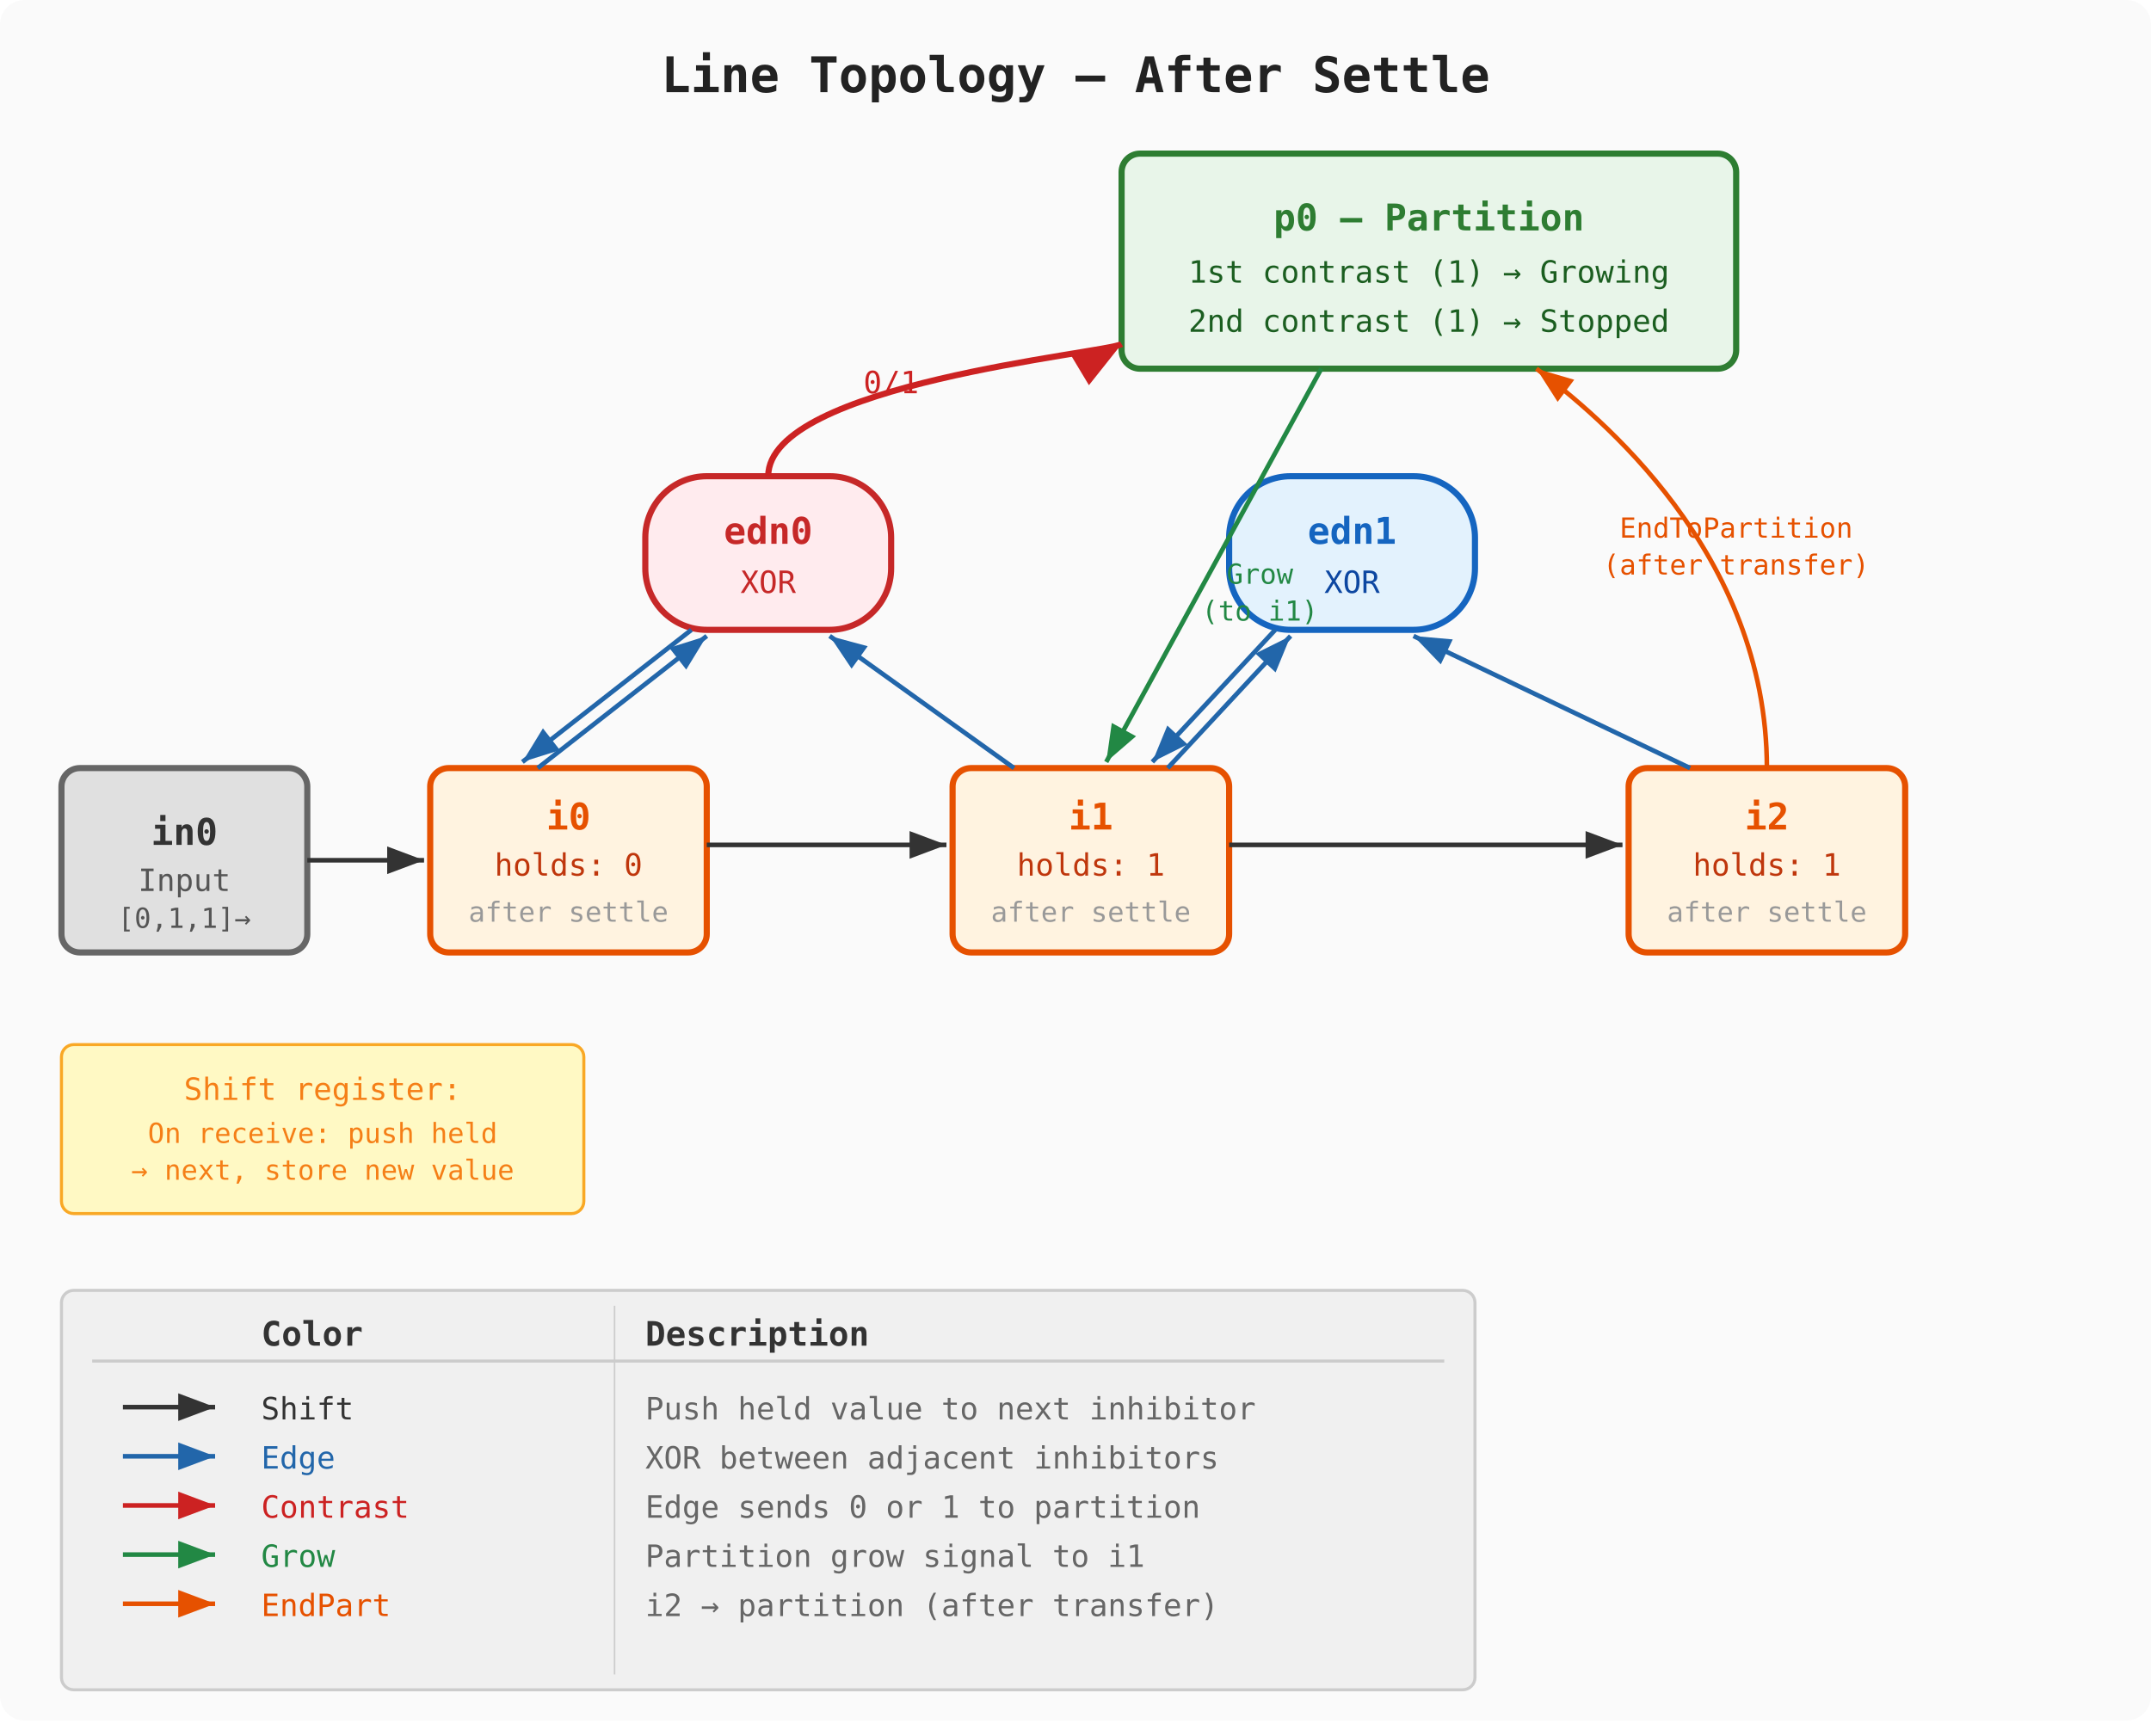
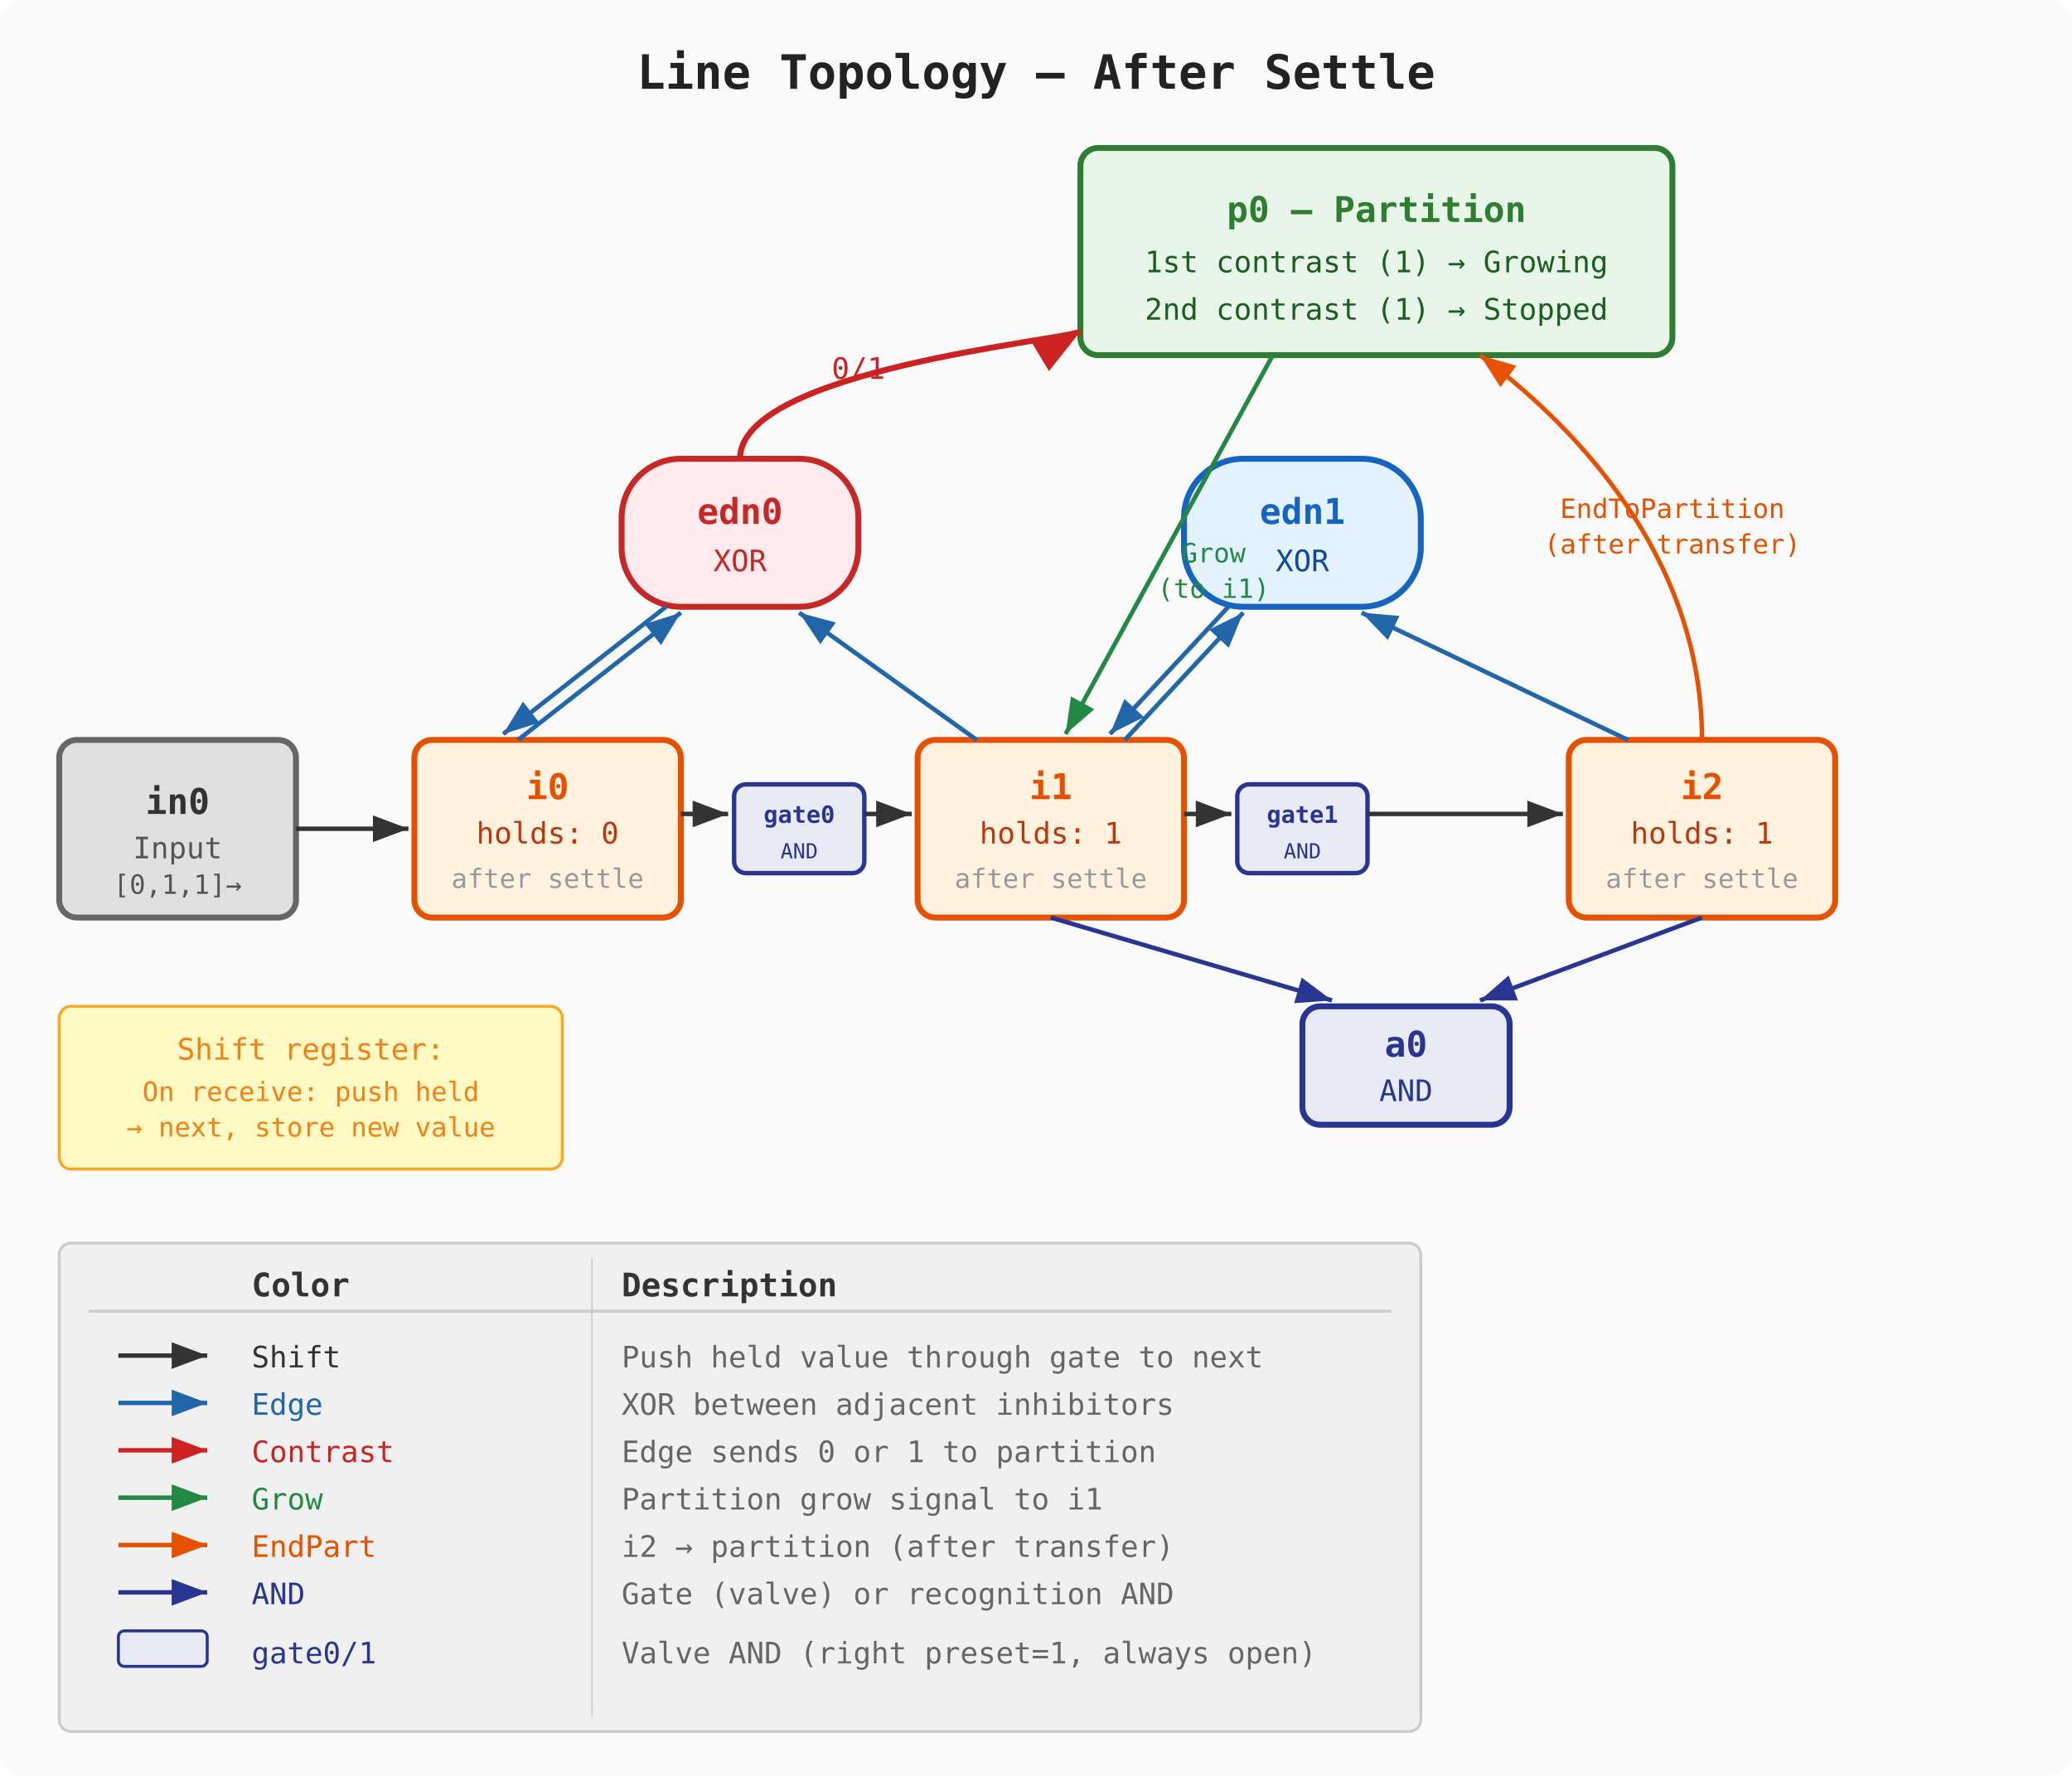
- <svg xmlns="http://www.w3.org/2000/svg" viewBox="0 0 700 565" font-family="monospace" font-size="12">
+ <svg xmlns="http://www.w3.org/2000/svg" viewBox="0 0 700 600" font-family="monospace" font-size="12">
  <defs>
    <marker id="arrow" markerWidth="8" markerHeight="6" refX="8" refY="3" orient="auto">
      <path d="M0,0 L8,3 L0,6" fill="#333" />
    </marker>
    <marker id="arrow-blue" markerWidth="8" markerHeight="6" refX="8" refY="3" orient="auto">
      <path d="M0,0 L8,3 L0,6" fill="#2266aa" />
    </marker>
    <marker id="arrow-green" markerWidth="8" markerHeight="6" refX="8" refY="3" orient="auto">
      <path d="M0,0 L8,3 L0,6" fill="#228844" />
    </marker>
    <marker id="arrow-red" markerWidth="8" markerHeight="6" refX="8" refY="3" orient="auto">
      <path d="M0,0 L8,3 L0,6" fill="#cc2222" />
    </marker>
    <marker id="arrow-orange" markerWidth="8" markerHeight="6" refX="8" refY="3" orient="auto">
      <path d="M0,0 L8,3 L0,6" fill="#e65100" />
    </marker>
+     <marker id="arrow-indigo" markerWidth="8" markerHeight="6" refX="8" refY="3" orient="auto">
+       <path d="M0,0 L8,3 L0,6" fill="#283593" />
+     </marker>
  </defs>
-   <rect width="700" height="560" fill="#fafafa" rx="8" />
+   <rect width="700" height="600" fill="#fafafa" rx="8" />
  <text x="350" y="30" text-anchor="middle" font-size="16" font-weight="bold" fill="#222">Line Topology — After Settle</text>
  <rect x="365" y="50" width="200" height="70" fill="#e8f5e9" stroke="#2e7d32" rx="6" stroke-width="2" />
  <text x="465" y="75" text-anchor="middle" font-weight="bold" fill="#2e7d32">p0 — Partition</text>
  <text x="465" y="92" text-anchor="middle" font-size="10" fill="#1b5e20">1st contrast (1) → Growing</text>
  <text x="465" y="108" text-anchor="middle" font-size="10" fill="#1b5e20">2nd contrast (1) → Stopped</text>
  <rect x="210" y="155" width="80" height="50" fill="#ffebee" stroke="#c62828" rx="20" stroke-width="2" />
  <text x="250" y="177" text-anchor="middle" font-weight="bold" fill="#c62828">edn0</text>
  <text x="250" y="193" text-anchor="middle" font-size="10" fill="#c62828">XOR</text>
  <rect x="400" y="155" width="80" height="50" fill="#e3f2fd" stroke="#1565c0" rx="20" stroke-width="2" />
  <text x="440" y="177" text-anchor="middle" font-weight="bold" fill="#1565c0">edn1</text>
  <text x="440" y="193" text-anchor="middle" font-size="10" fill="#0d47a1">XOR</text>
+   <rect x="440" y="340" width="70" height="40" fill="#e8eaf6" stroke="#283593" rx="6" stroke-width="2" />
+   <text x="475" y="357" text-anchor="middle" font-weight="bold" fill="#283593">a0</text>
+   <text x="475" y="372" text-anchor="middle" font-size="10" fill="#283593">AND</text>
  <rect x="20" y="250" width="80" height="60" fill="#e0e0e0" stroke="#666" rx="6" stroke-width="2" />
  <text x="60" y="275" text-anchor="middle" font-weight="bold" fill="#333">in0</text>
  <text x="60" y="290" text-anchor="middle" font-size="10" fill="#555">Input</text>
  <text x="60" y="302" text-anchor="middle" font-size="9" fill="#555">[0,1,1]→</text>
  <rect x="140" y="250" width="90" height="60" fill="#fff3e0" stroke="#e65100" rx="6" stroke-width="2" />
  <text x="185" y="270" text-anchor="middle" font-weight="bold" fill="#e65100">i0</text>
  <text x="185" y="285" text-anchor="middle" font-size="10" fill="#bf360c">holds: 0</text>
  <text x="185" y="300" text-anchor="middle" font-size="9" fill="#999">after settle</text>
+   <rect x="248" y="265" width="44" height="30" fill="#e8eaf6" stroke="#283593" rx="4" stroke-width="1.5" />
+   <text x="270" y="278" text-anchor="middle" font-size="8" font-weight="bold" fill="#283593">gate0</text>
+   <text x="270" y="290" text-anchor="middle" font-size="7" fill="#283593">AND</text>
  <rect x="310" y="250" width="90" height="60" fill="#fff3e0" stroke="#e65100" rx="6" stroke-width="2" />
  <text x="355" y="270" text-anchor="middle" font-weight="bold" fill="#e65100">i1</text>
  <text x="355" y="285" text-anchor="middle" font-size="10" fill="#bf360c">holds: 1</text>
  <text x="355" y="300" text-anchor="middle" font-size="9" fill="#999">after settle</text>
+   <rect x="418" y="265" width="44" height="30" fill="#e8eaf6" stroke="#283593" rx="4" stroke-width="1.5" />
+   <text x="440" y="278" text-anchor="middle" font-size="8" font-weight="bold" fill="#283593">gate1</text>
+   <text x="440" y="290" text-anchor="middle" font-size="7" fill="#283593">AND</text>
  <rect x="530" y="250" width="90" height="60" fill="#fff3e0" stroke="#e65100" rx="6" stroke-width="2" />
  <text x="575" y="270" text-anchor="middle" font-weight="bold" fill="#e65100">i2</text>
  <text x="575" y="285" text-anchor="middle" font-size="10" fill="#bf360c">holds: 1</text>
  <text x="575" y="300" text-anchor="middle" font-size="9" fill="#999">after settle</text>
  <line x1="100" y1="280" x2="138" y2="280" stroke="#333" stroke-width="1.5" marker-end="url(#arrow)" />
-   <line x1="230" y1="275" x2="308" y2="275" stroke="#333" stroke-width="1.5" marker-end="url(#arrow)" />
-   <line x1="400" y1="275" x2="528" y2="275" stroke="#333" stroke-width="1.5" marker-end="url(#arrow)" />
+   <line x1="230" y1="275" x2="246" y2="275" stroke="#333" stroke-width="1.5" marker-end="url(#arrow)" />
+   <line x1="292" y1="275" x2="308" y2="275" stroke="#333" stroke-width="1.5" marker-end="url(#arrow)" />
+   <line x1="400" y1="275" x2="416" y2="275" stroke="#333" stroke-width="1.5" marker-end="url(#arrow)" />
+   <line x1="462" y1="275" x2="528" y2="275" stroke="#333" stroke-width="1.5" marker-end="url(#arrow)" />
  <line x1="175" y1="250" x2="230" y2="207" stroke="#2266aa" stroke-width="1.5" marker-end="url(#arrow-blue)" />
  <line x1="225" y1="205" x2="170" y2="248" stroke="#2266aa" stroke-width="1.5" marker-end="url(#arrow-blue)" />
  <line x1="330" y1="250" x2="270" y2="207" stroke="#2266aa" stroke-width="1.5" marker-end="url(#arrow-blue)" />
  <line x1="380" y1="250" x2="420" y2="207" stroke="#2266aa" stroke-width="1.5" marker-end="url(#arrow-blue)" />
  <line x1="415" y1="205" x2="375" y2="248" stroke="#2266aa" stroke-width="1.5" marker-end="url(#arrow-blue)" />
  <line x1="550" y1="250" x2="460" y2="207" stroke="#2266aa" stroke-width="1.5" marker-end="url(#arrow-blue)" />
  <path d="M 250 155 C 250 125, 360 115, 365 112" fill="none" stroke="#cc2222" stroke-width="2" marker-end="url(#arrow-red)" />
  <text x="290" y="128" text-anchor="middle" font-size="10" fill="#cc2222">0/1</text>
  <line x1="430" y1="120" x2="360" y2="248" stroke="#228844" stroke-width="1.5" marker-end="url(#arrow-green)" />
  <text x="410" y="190" text-anchor="middle" font-size="9" fill="#228844">Grow</text>
  <text x="410" y="202" text-anchor="middle" font-size="9" fill="#228844">(to i1)</text>
  <path d="M 575 250 C 575 180, 520 135, 500 120" fill="none" stroke="#e65100" stroke-width="1.5" marker-end="url(#arrow-orange)" />
  <text x="565" y="175" text-anchor="middle" font-size="9" fill="#e65100">EndToPartition</text>
  <text x="565" y="187" text-anchor="middle" font-size="9" fill="#e65100">(after transfer)</text>
+   <line x1="355" y1="310" x2="450" y2="338" stroke="#283593" stroke-width="1.5" marker-end="url(#arrow-indigo)" />
+   <line x1="575" y1="310" x2="500" y2="338" stroke="#283593" stroke-width="1.5" marker-end="url(#arrow-indigo)" />
  <rect x="20" y="340" width="170" height="55" fill="#fff9c4" stroke="#f9a825" rx="4" />
  <text x="105" y="358" text-anchor="middle" font-size="10" fill="#f57f17">Shift register:</text>
  <text x="105" y="372" text-anchor="middle" font-size="9" fill="#f57f17">On receive: push held</text>
  <text x="105" y="384" text-anchor="middle" font-size="9" fill="#f57f17">→ next, store new value</text>
-   <rect x="20" y="420" width="460" height="130" fill="#f0f0f0" rx="4" stroke="#ccc" />
+   <rect x="20" y="420" width="460" height="165" fill="#f0f0f0" rx="4" stroke="#ccc" />
  <text x="85" y="438" text-anchor="start" font-weight="bold" fill="#333" font-size="11">Color</text>
  <text x="210" y="438" text-anchor="start" font-weight="bold" fill="#333" font-size="11">Description</text>
  <line x1="30" y1="443" x2="470" y2="443" stroke="#ccc" stroke-width="1" />
-   <line x1="200" y1="425" x2="200" y2="545" stroke="#ccc" stroke-width="0.5" />
+   <line x1="200" y1="425" x2="200" y2="580" stroke="#ccc" stroke-width="0.5" />
  <line x1="40" y1="458" x2="70" y2="458" stroke="#333" stroke-width="1.5" marker-end="url(#arrow)" />
  <text x="85" y="462" text-anchor="start" fill="#333" font-size="10">Shift</text>
-   <text x="210" y="462" text-anchor="start" fill="#666" font-size="10">Push held value to next inhibitor</text>
+   <text x="210" y="462" text-anchor="start" fill="#666" font-size="10">Push held value through gate to next</text>
  <line x1="40" y1="474" x2="70" y2="474" stroke="#2266aa" stroke-width="1.5" marker-end="url(#arrow-blue)" />
  <text x="85" y="478" text-anchor="start" fill="#2266aa" font-size="10">Edge</text>
  <text x="210" y="478" text-anchor="start" fill="#666" font-size="10">XOR between adjacent inhibitors</text>
  <line x1="40" y1="490" x2="70" y2="490" stroke="#cc2222" stroke-width="1.5" marker-end="url(#arrow-red)" />
  <text x="85" y="494" text-anchor="start" fill="#cc2222" font-size="10">Contrast</text>
  <text x="210" y="494" text-anchor="start" fill="#666" font-size="10">Edge sends 0 or 1 to partition</text>
  <line x1="40" y1="506" x2="70" y2="506" stroke="#228844" stroke-width="1.5" marker-end="url(#arrow-green)" />
  <text x="85" y="510" text-anchor="start" fill="#228844" font-size="10">Grow</text>
  <text x="210" y="510" text-anchor="start" fill="#666" font-size="10">Partition grow signal to i1</text>
  <line x1="40" y1="522" x2="70" y2="522" stroke="#e65100" stroke-width="1.5" marker-end="url(#arrow-orange)" />
  <text x="85" y="526" text-anchor="start" fill="#e65100" font-size="10">EndPart</text>
  <text x="210" y="526" text-anchor="start" fill="#666" font-size="10">i2 → partition (after transfer)</text>
+   <line x1="40" y1="538" x2="70" y2="538" stroke="#283593" stroke-width="1.5" marker-end="url(#arrow-indigo)" />
+   <text x="85" y="542" text-anchor="start" fill="#283593" font-size="10">AND</text>
+   <text x="210" y="542" text-anchor="start" fill="#666" font-size="10">Gate (valve) or recognition AND</text>
+   <rect x="40" y="551" width="30" height="12" fill="#e8eaf6" stroke="#283593" rx="2" stroke-width="1" />
+   <text x="85" y="562" text-anchor="start" fill="#283593" font-size="10">gate0/1</text>
+   <text x="210" y="562" text-anchor="start" fill="#666" font-size="10">Valve AND (right preset=1, always open)</text>
</svg>
